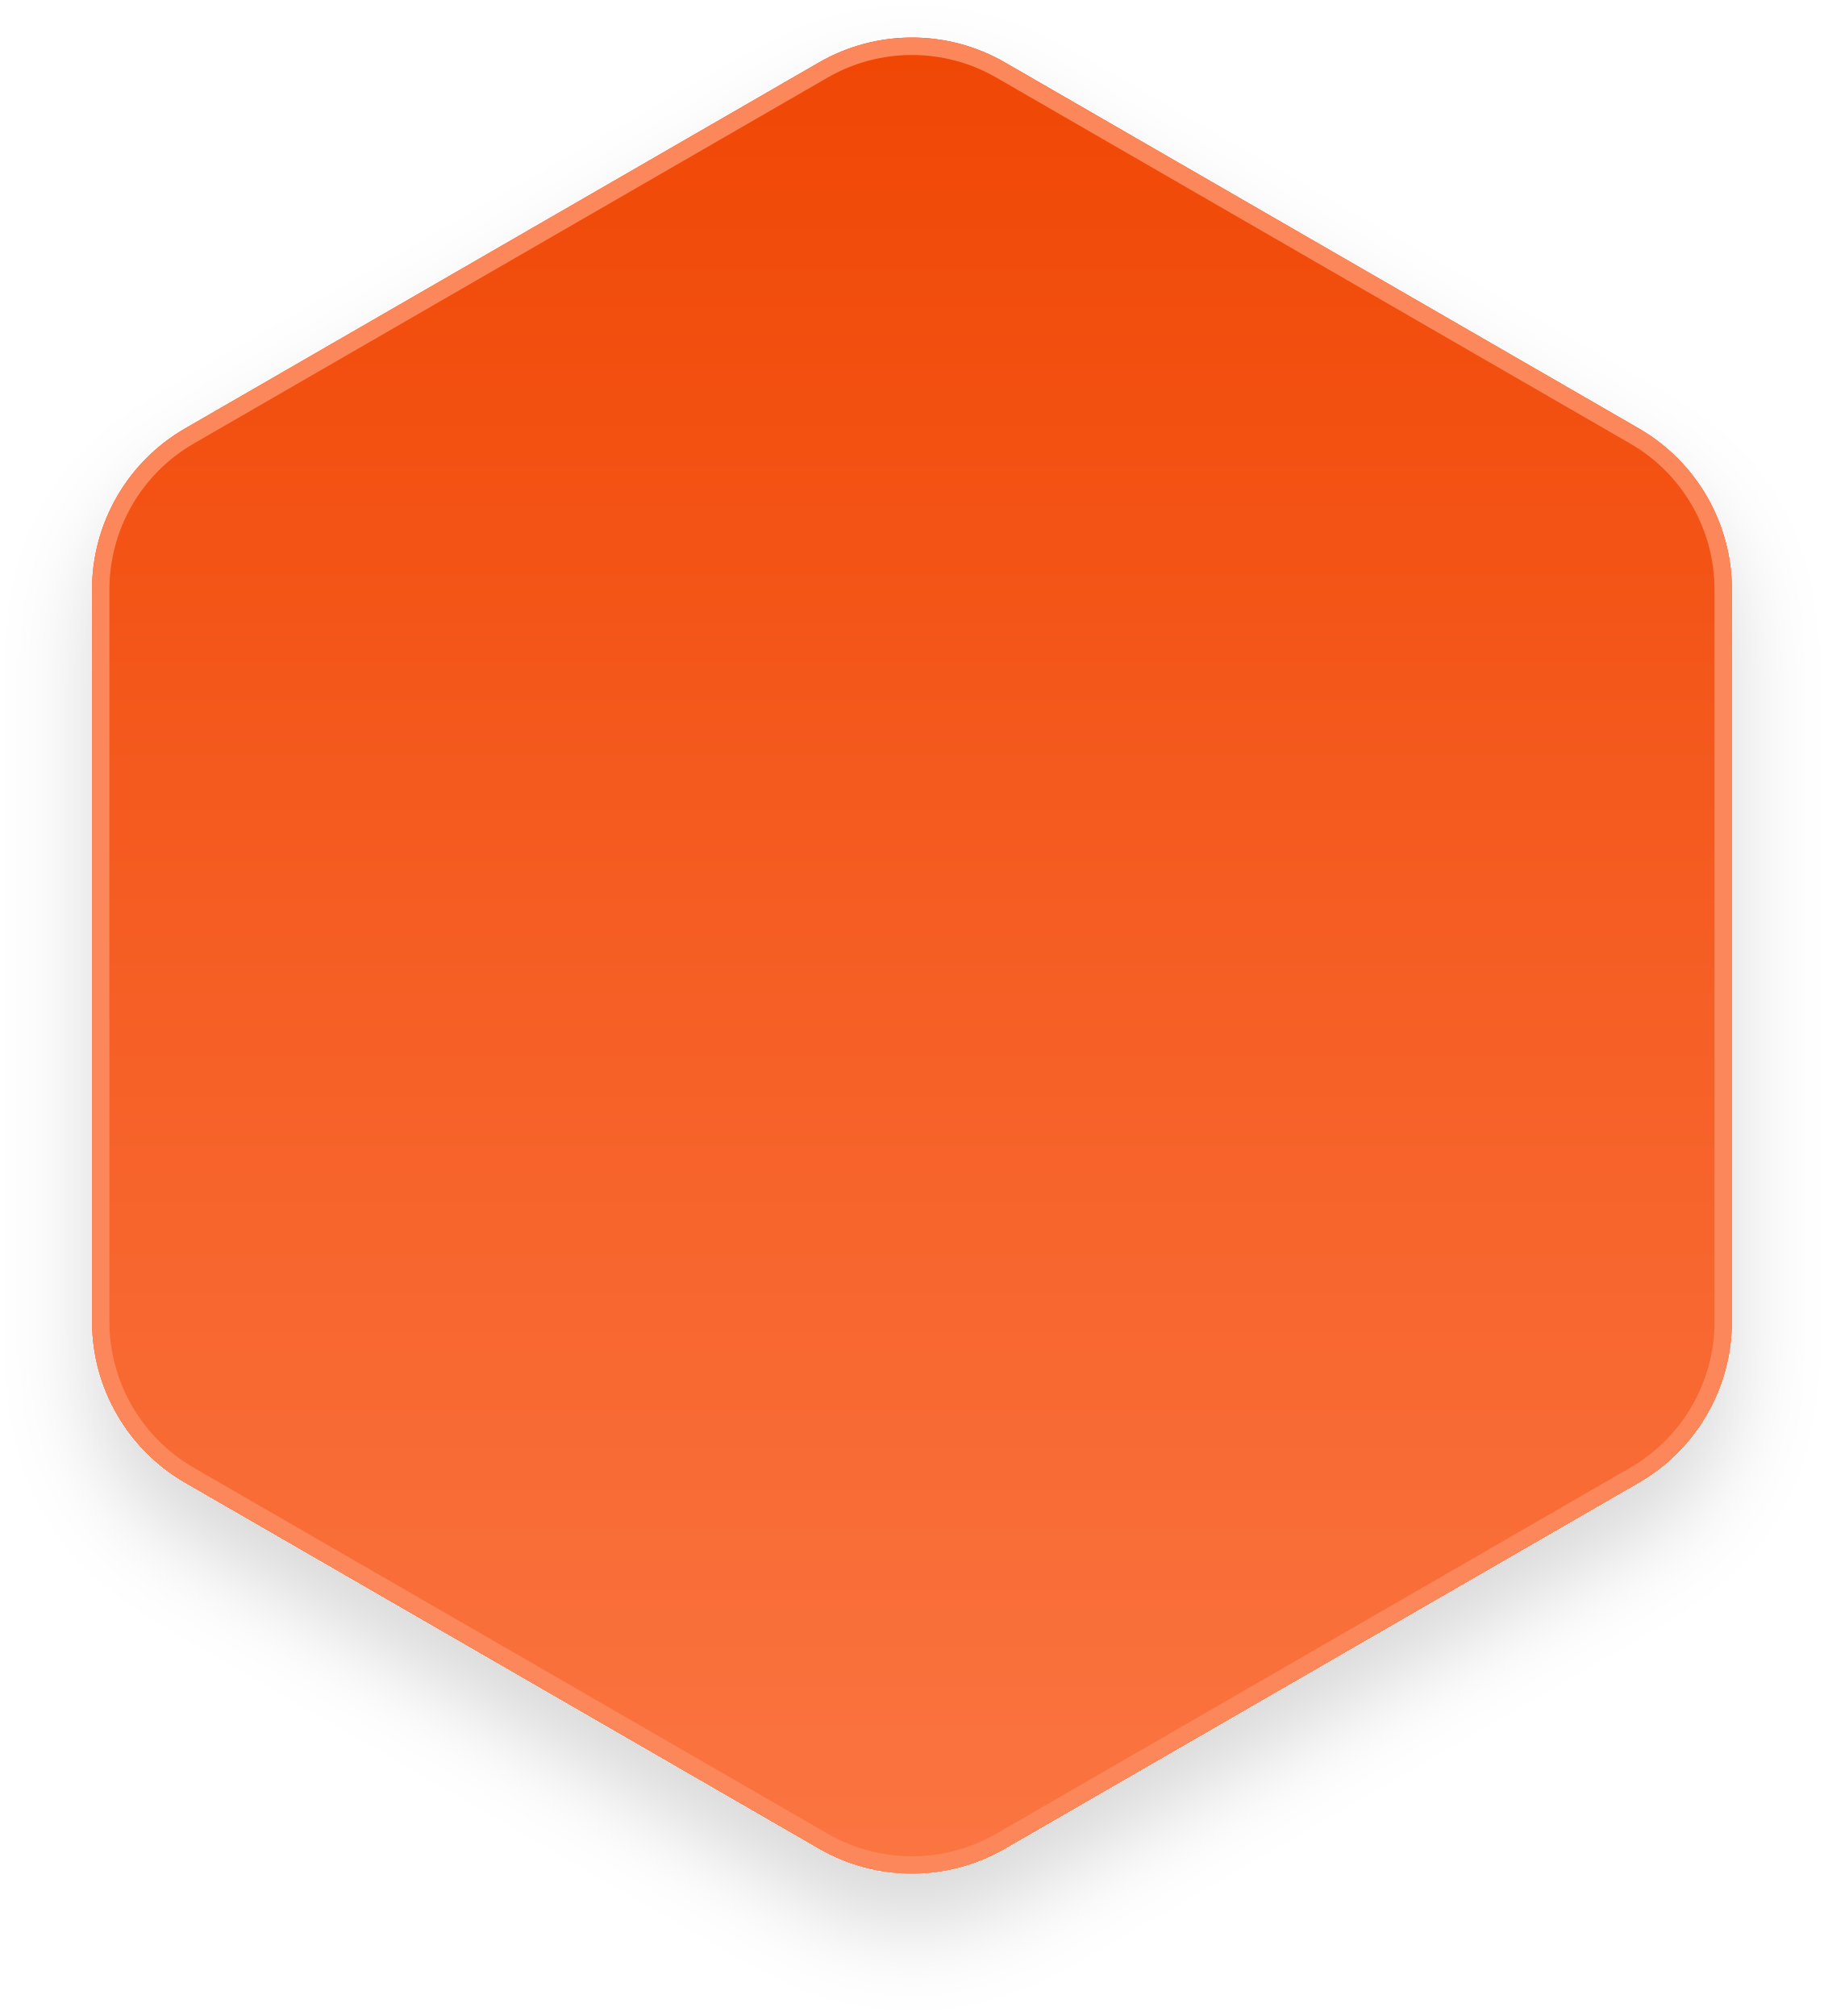
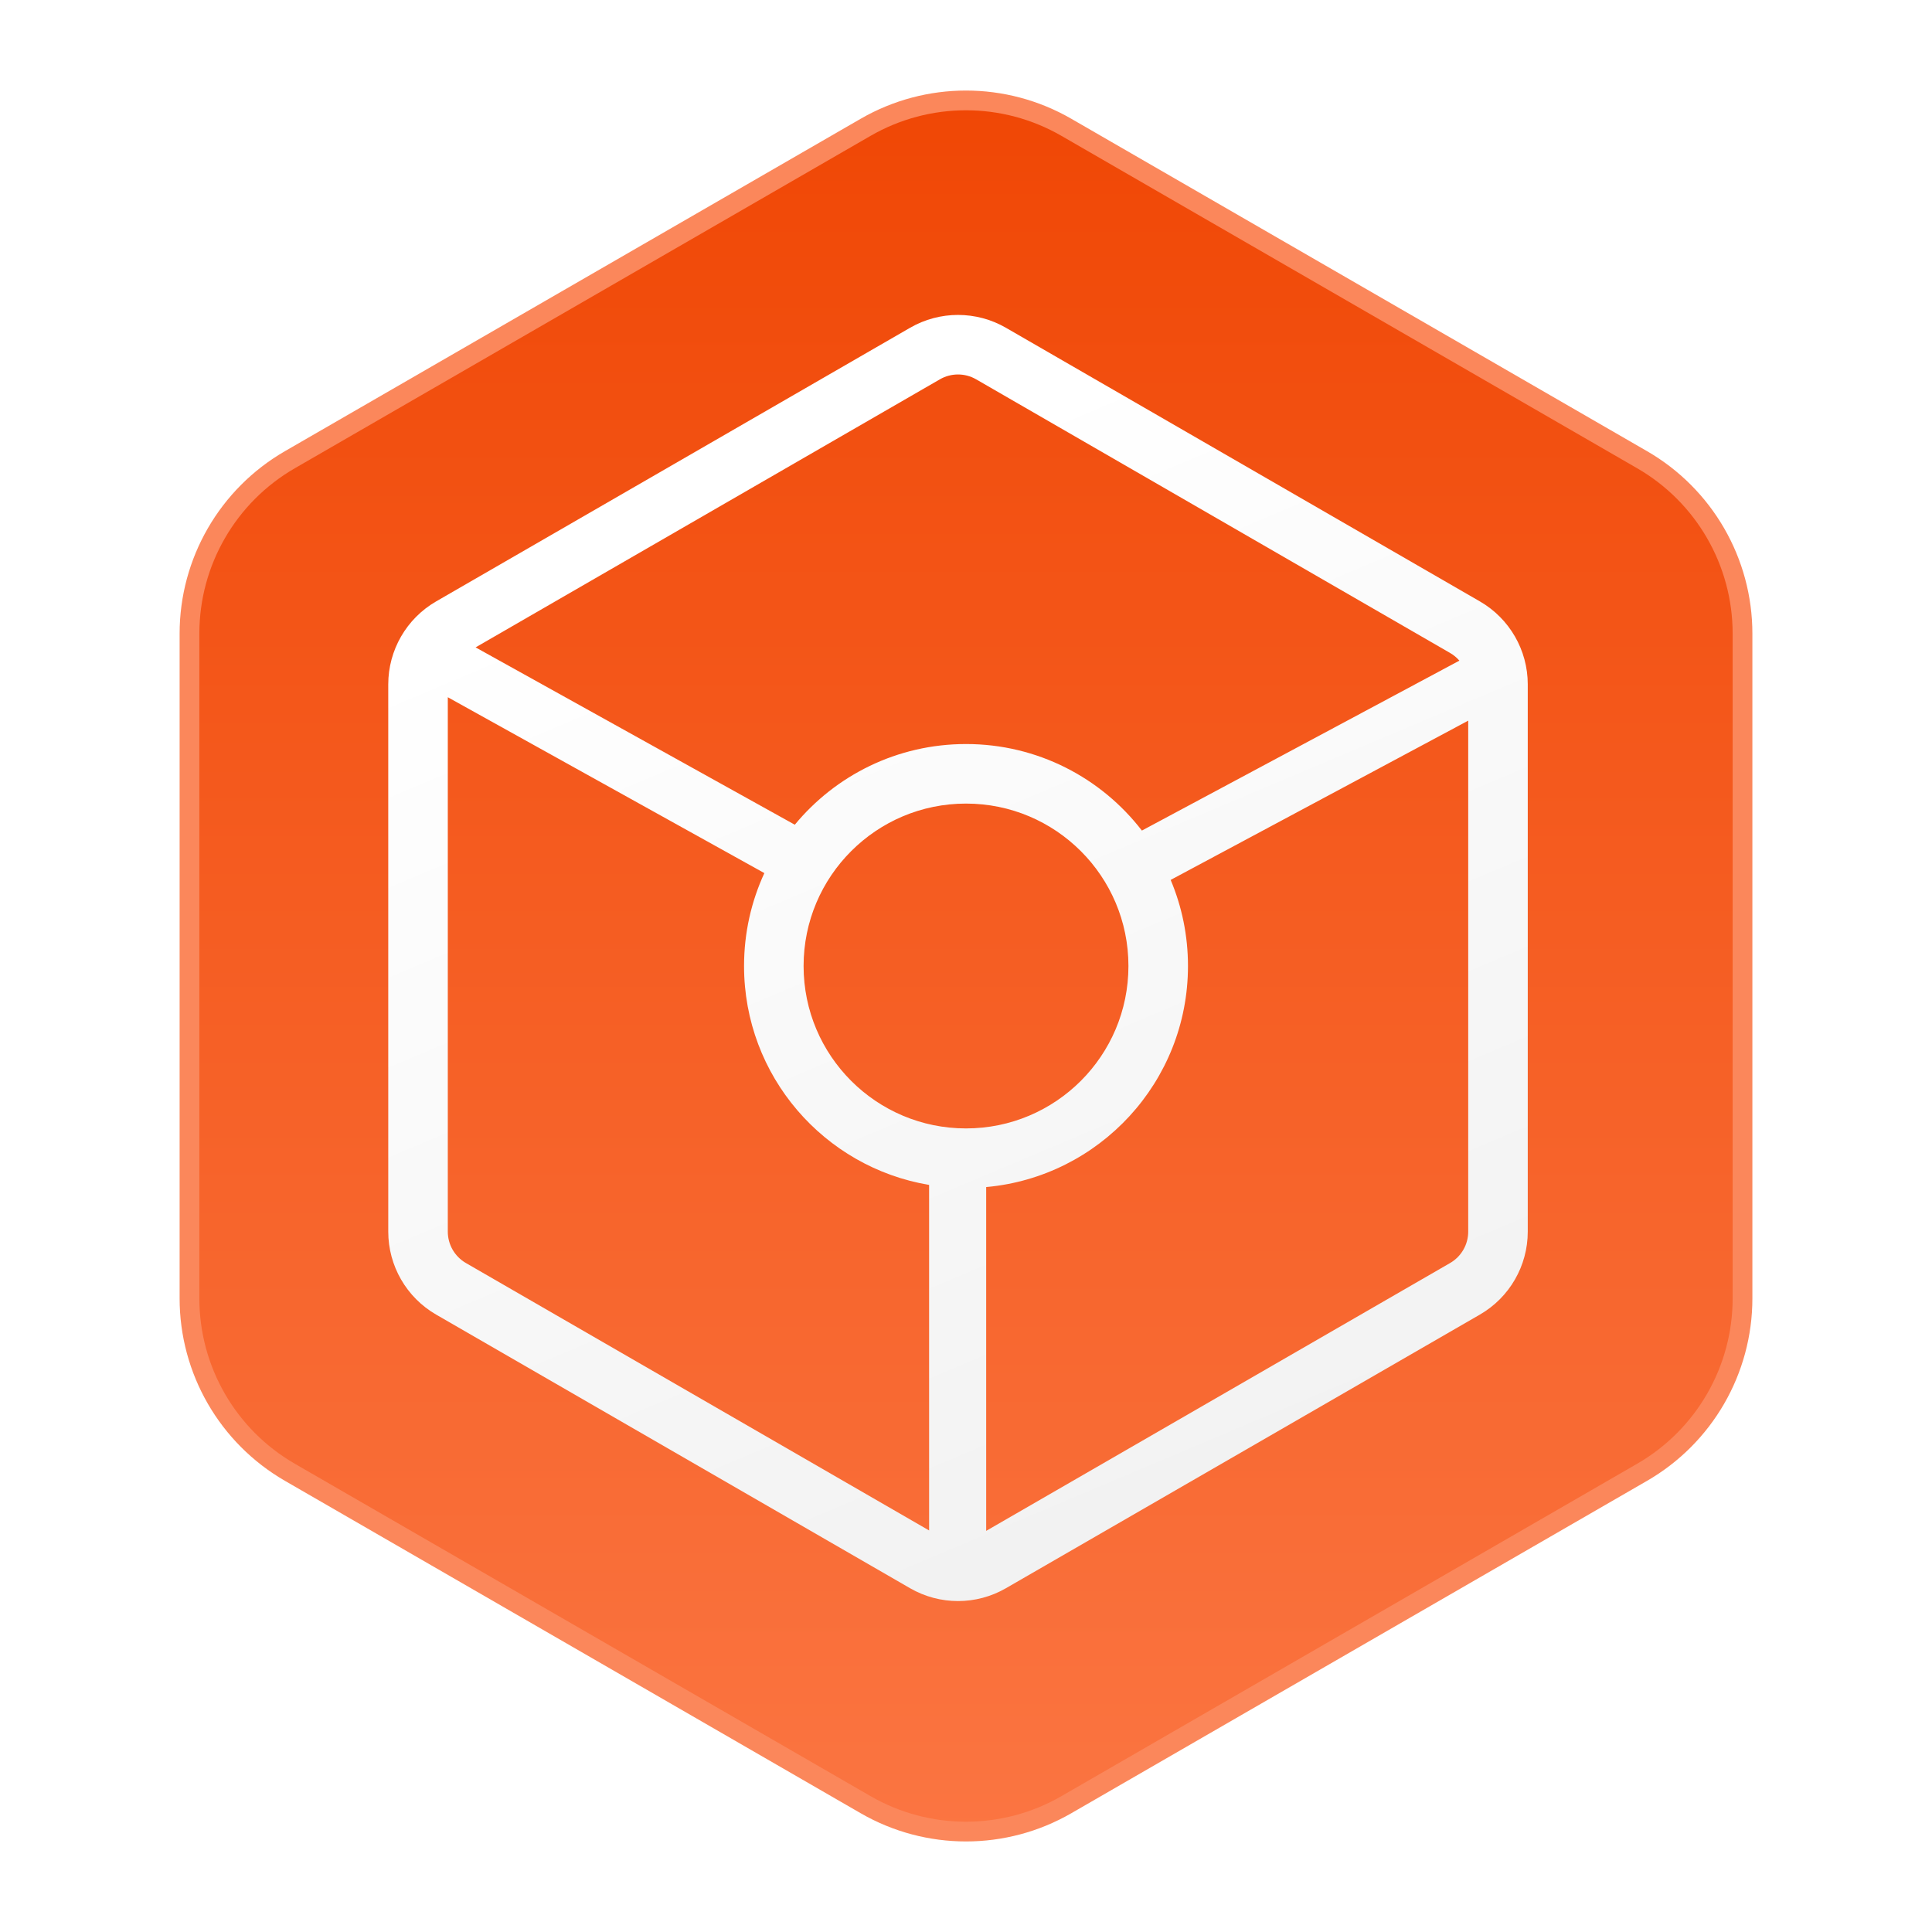
- <svg xmlns="http://www.w3.org/2000/svg" width="209" height="231" viewBox="0 0 209 231" fill="none">
-   <g filter="url(#filter0_d_175_459)">
-     <path d="M93.828 7.162C100.432 3.349 108.568 3.349 115.172 7.162L187.792 49.088C194.396 52.901 198.464 59.947 198.464 67.573V151.427C198.464 159.052 194.396 166.099 187.792 169.912L115.172 211.838C108.568 215.651 100.432 215.651 93.828 211.838L21.208 169.912C14.604 166.099 10.536 159.052 10.536 151.427V67.573C10.536 59.947 14.604 52.901 21.208 49.088L93.828 7.162Z" fill="url(#paint0_linear_175_459)" />
-     <path d="M114.672 8.028L187.292 49.955C193.586 53.589 197.464 60.305 197.464 67.573V151.427C197.464 158.695 193.586 165.411 187.292 169.046L114.672 210.972C108.378 214.607 100.622 214.607 94.328 210.972L21.708 169.046C15.414 165.411 11.536 158.695 11.536 151.427V67.573C11.536 60.305 15.414 53.589 21.708 49.955L94.328 8.028C100.622 4.393 108.378 4.393 114.672 8.028Z" stroke="#FB875B" stroke-width="2" />
-   </g>
+ <svg xmlns="http://www.w3.org/2000/svg" width="600" height="600" viewBox="0 0 600 600" fill="none">
+   <path d="M331.18 39.541L509.974 142.768C529.268 153.908 541.154 174.494 541.154 196.773V403.227C541.154 425.506 529.268 446.092 509.974 457.232L331.18 560.459C311.886 571.598 288.114 571.598 268.82 560.459L90.026 457.232C70.732 446.092 58.846 425.506 58.846 403.227V196.773C58.846 174.494 70.732 153.908 90.026 142.768L268.82 39.541C288.114 28.402 311.886 28.402 331.18 39.541Z" fill="url(#paint0_linear_183_752)" stroke="#FB875B" stroke-width="6.13" />
+   <path fill-rule="evenodd" clip-rule="evenodd" d="M450.335 202.781L303.151 117.805C299.665 115.792 295.371 115.792 291.885 117.805L147.699 201.05L246.834 256.125C259.478 240.82 278.602 231.067 300.004 231.067C322.241 231.067 342.019 241.596 354.624 257.941L453.222 205.167C452.412 204.23 451.441 203.42 450.335 202.781ZM368.937 300C368.937 290.519 367.023 281.485 363.56 273.263L455.968 223.802V382.492C455.968 386.517 453.821 390.236 450.335 392.248L306.267 475.426V368.653C341.403 365.488 368.937 335.96 368.937 300ZM288.542 367.985C255.926 362.526 231.071 334.166 231.071 300C231.071 289.7 233.33 279.927 237.38 271.15L139.068 216.532V382.492C139.068 386.517 141.215 390.236 144.701 392.248L288.542 475.295V367.985ZM312.397 101.79C303.19 96.475 291.846 96.475 282.639 101.79L135.455 186.767C126.248 192.083 120.576 201.907 120.576 212.538V382.492C120.576 393.123 126.248 402.947 135.455 408.263L282.639 493.239C291.846 498.555 303.19 498.555 312.397 493.239L459.581 408.263C468.788 402.947 474.46 393.123 474.46 382.492V212.538C474.46 201.907 468.788 192.083 459.581 186.767L312.397 101.79ZM300.004 350.442C327.862 350.442 350.446 327.858 350.446 300C350.446 272.142 327.862 249.559 300.004 249.559C272.146 249.559 249.562 272.142 249.562 300C249.562 327.858 272.146 350.442 300.004 350.442Z" fill="url(#paint1_linear_183_752)" />
  <defs>
-     <filter id="filter0_d_175_459" x="0.536" y="0.302" width="207.928" height="230.396" filterUnits="userSpaceOnUse" color-interpolation-filters="sRGB">
-       <feFlood flood-opacity="0" result="BackgroundImageFix" />
-       <feColorMatrix in="SourceAlpha" type="matrix" values="0 0 0 0 0 0 0 0 0 0 0 0 0 0 0 0 0 0 127 0" result="hardAlpha" />
-       <feOffset dy="6" />
-       <feGaussianBlur stdDeviation="5" />
-       <feComposite in2="hardAlpha" operator="out" />
-       <feColorMatrix type="matrix" values="0 0 0 0 0 0 0 0 0 0 0 0 0 0 0 0 0 0 0.15 0" />
-       <feBlend mode="normal" in2="BackgroundImageFix" result="effect1_dropShadow_175_459" />
-       <feBlend mode="normal" in="SourceGraphic" in2="effect1_dropShadow_175_459" result="shape" />
-     </filter>
-     <linearGradient id="paint0_linear_175_459" x1="105" y1="6" x2="105" y2="218" gradientUnits="userSpaceOnUse">
+     <linearGradient id="paint0_linear_183_752" x1="301.3" y1="30.995" x2="301.3" y2="582" gradientUnits="userSpaceOnUse">
      <stop stop-color="#DC3F04" />
      <stop offset="0" stop-color="#F04705" />
      <stop offset="1" stop-color="#FB7643" />
    </linearGradient>
+     <linearGradient id="paint1_linear_183_752" x1="251.916" y1="150.553" x2="381.87" y2="458.544" gradientUnits="userSpaceOnUse">
+       <stop stop-color="white" />
+       <stop offset="1" stop-color="#F2F2F2" />
+     </linearGradient>
  </defs>
</svg>
